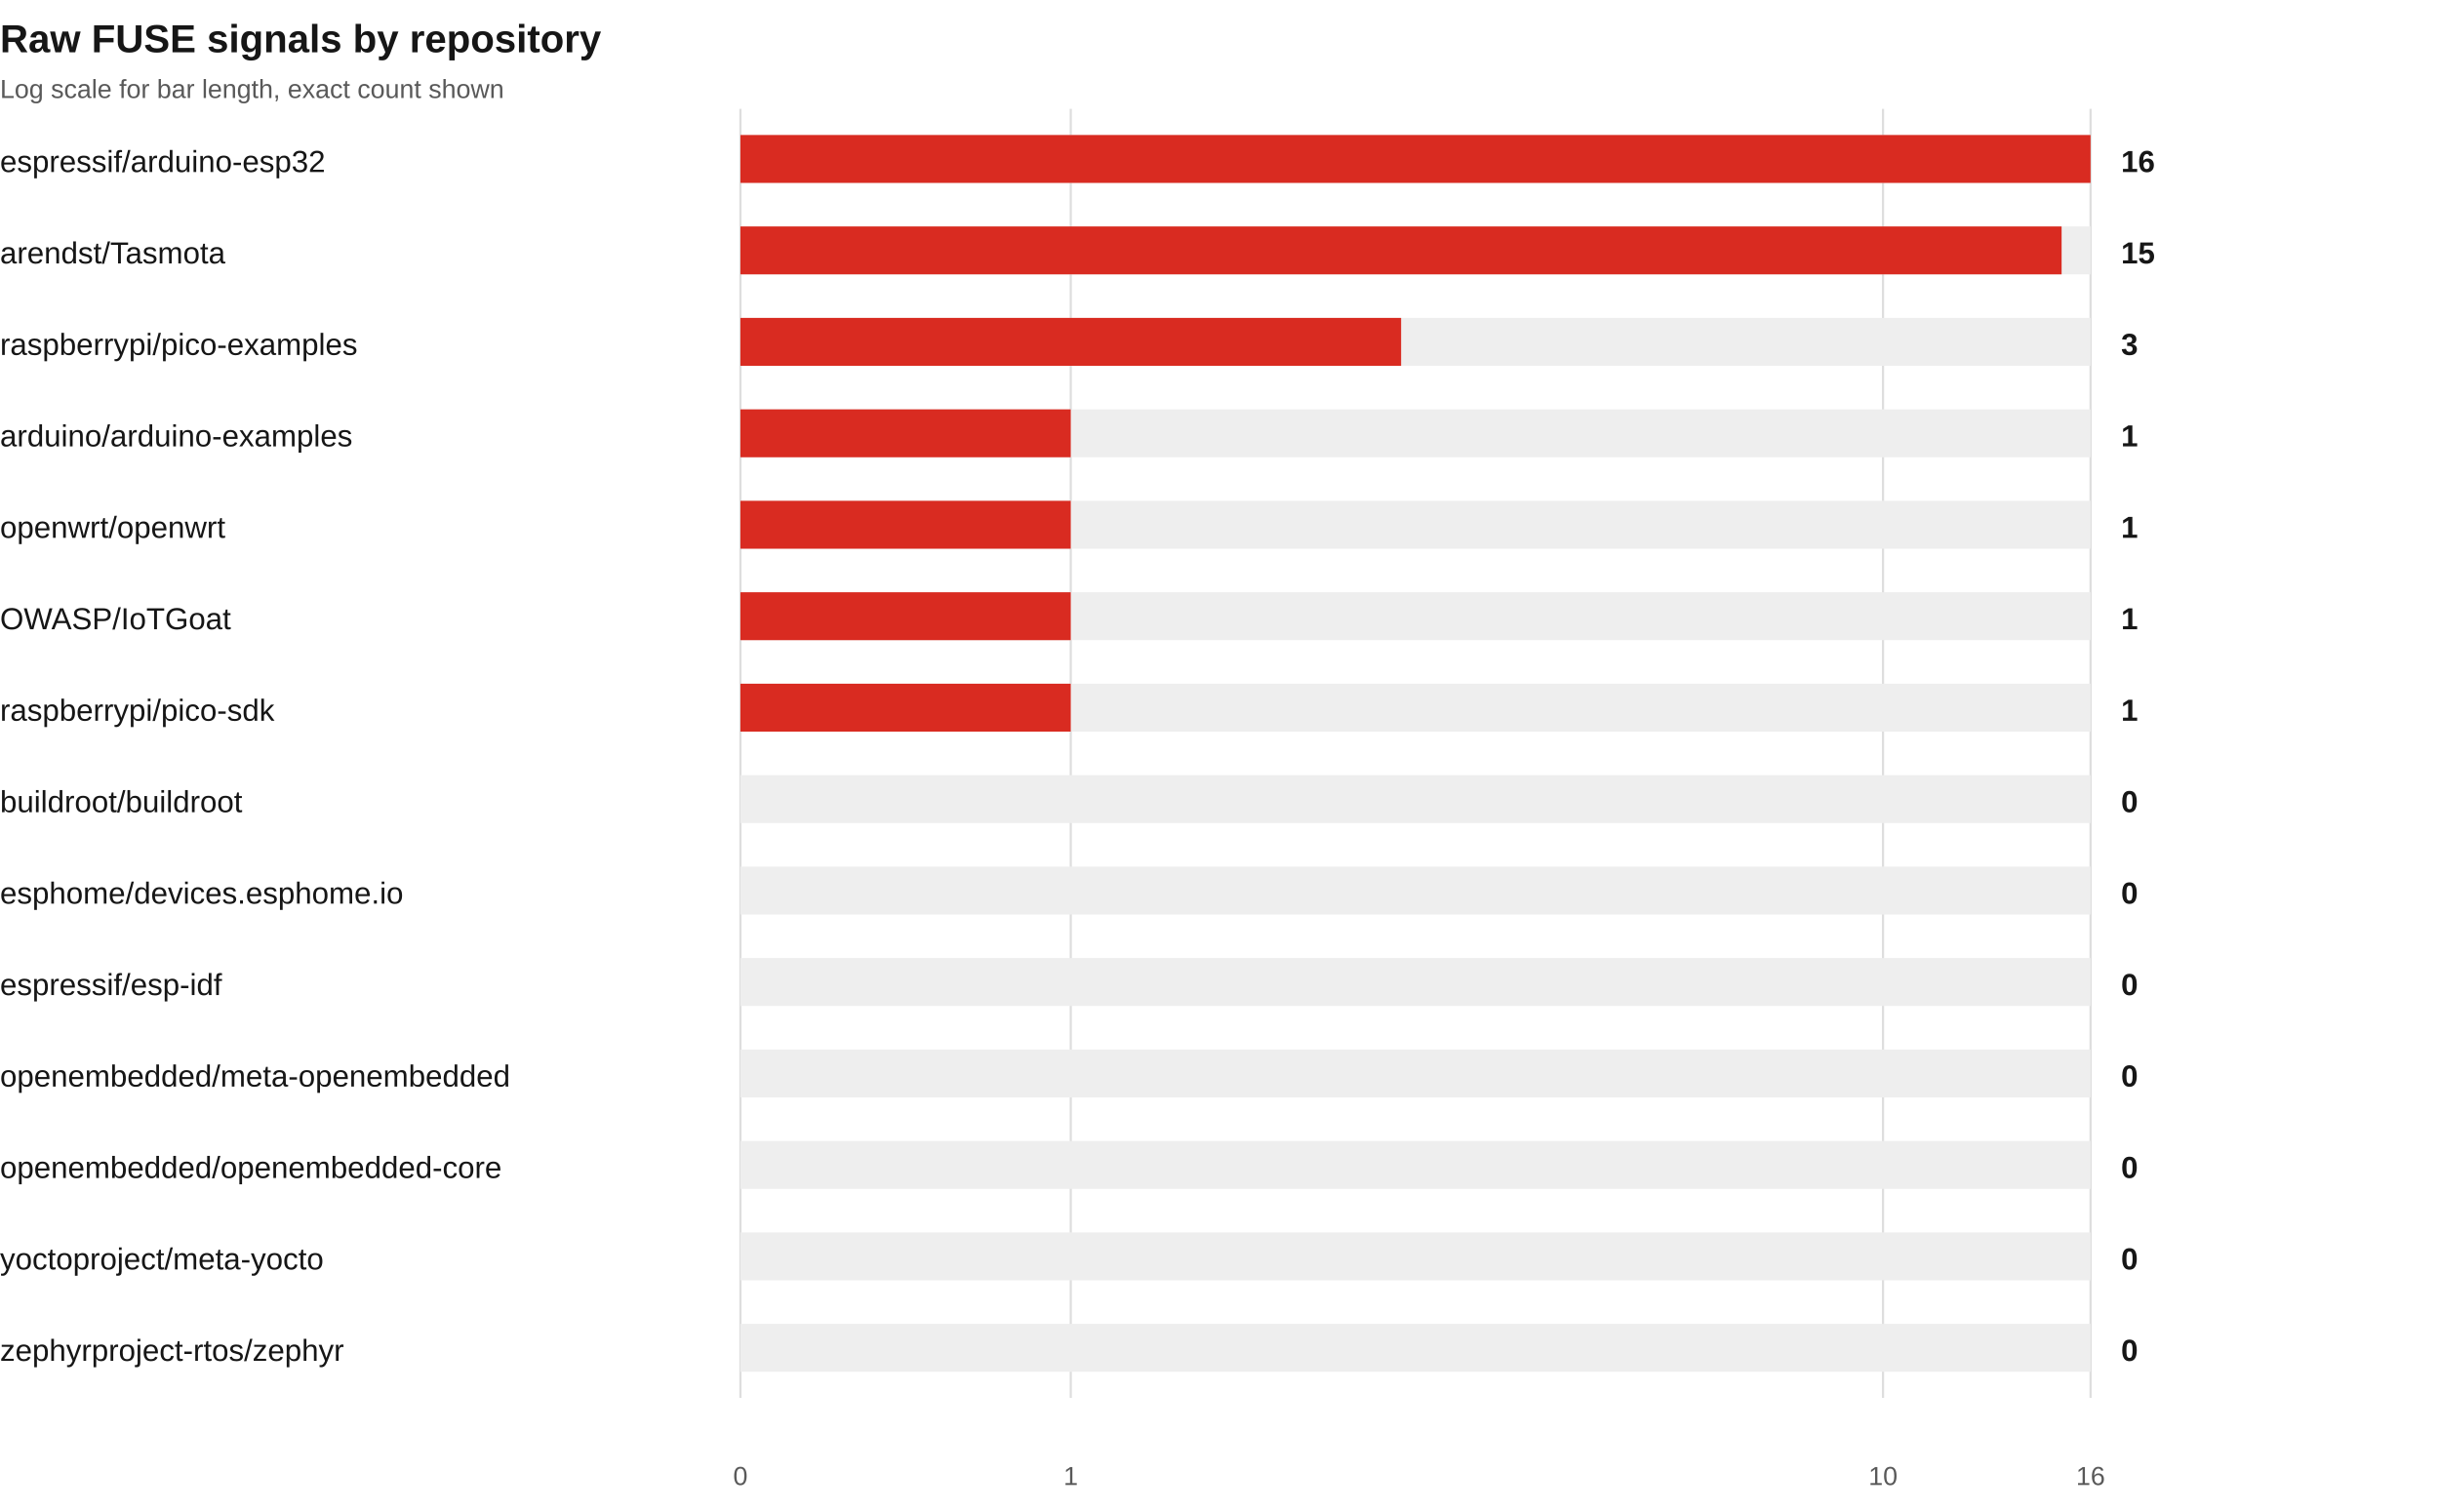
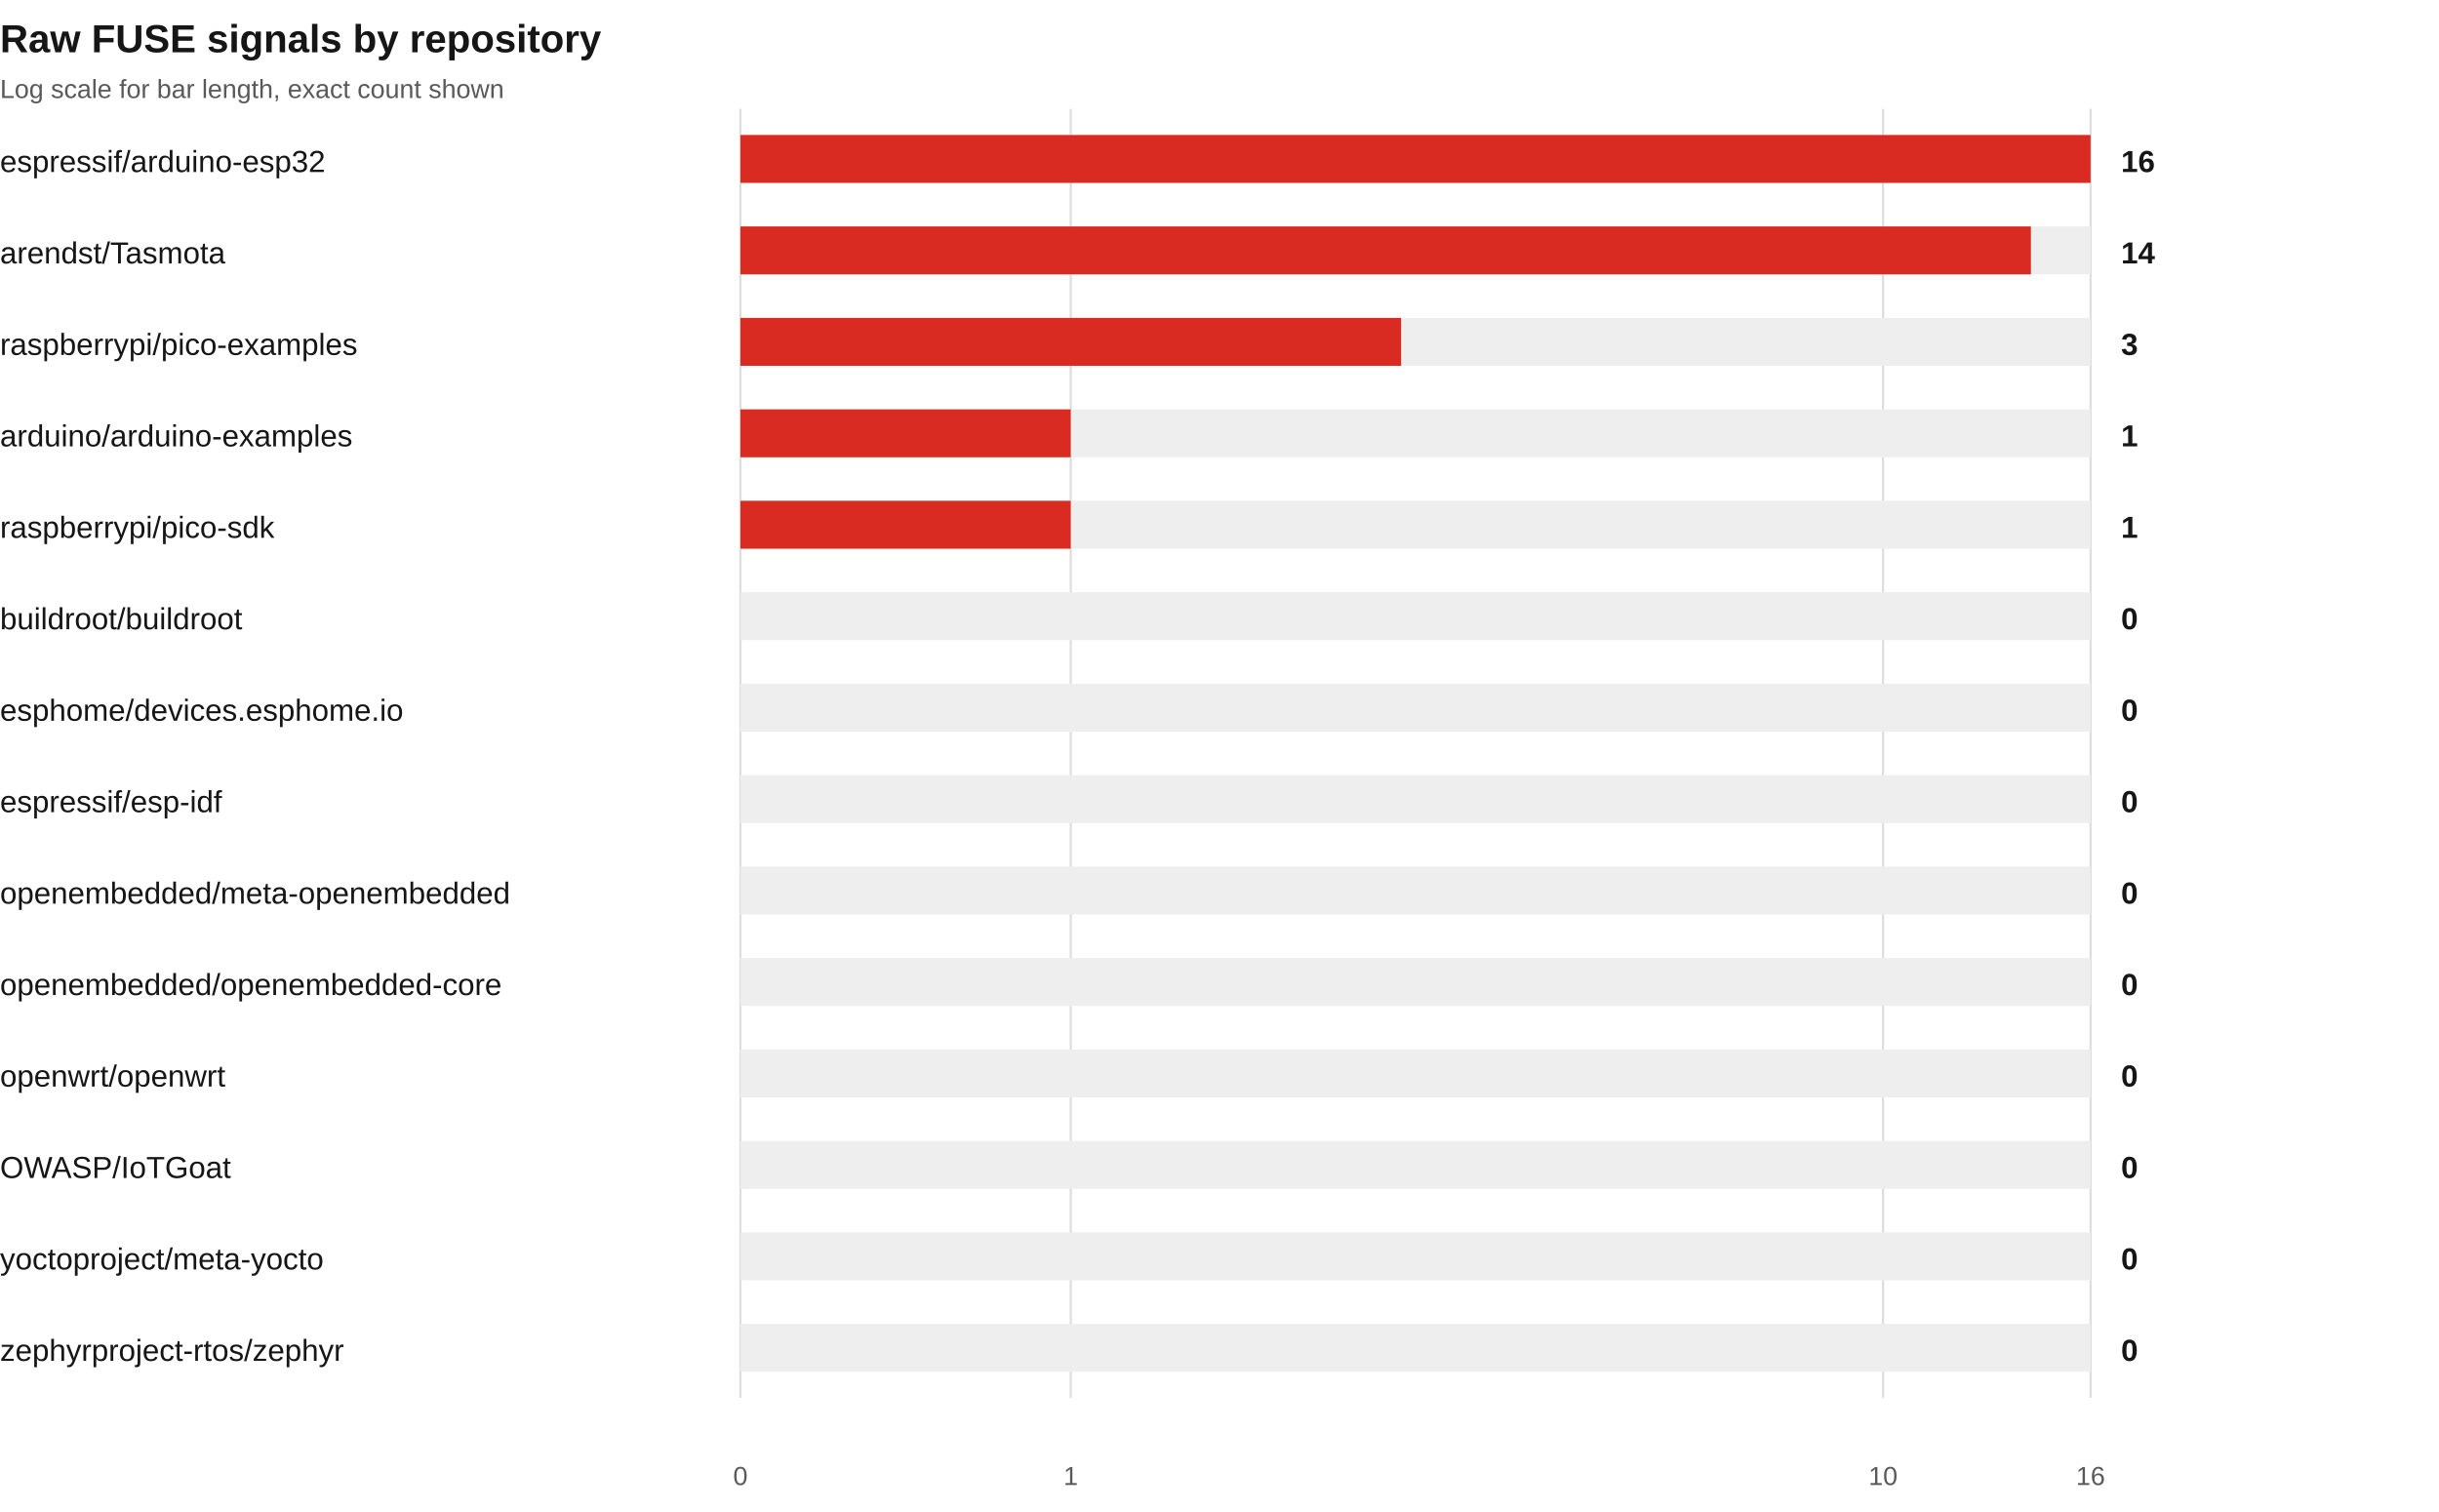
<svg xmlns="http://www.w3.org/2000/svg" viewBox="0 0 1120 694" role="img" aria-labelledby="title desc">
  <style>text{font-family:Arial,sans-serif;fill:#161616}.axis{fill:#595959;font-size:12px}.label{font-size:14px}.value{font-size:14px;font-weight:700}.grid{stroke:#dedede;stroke-width:1}.track{fill:#eeeeee}.bar{fill:#d92b21}</style>
  <text x="0" y="24" font-size="18" font-weight="700">Raw FUSE signals by repository</text>
  <text x="0" y="45" class="axis">Log scale for bar length, exact count shown</text>
  <line x1="340.0" y1="50" x2="340.0" y2="642" class="grid" />
  <text x="340.0" y="682" text-anchor="middle" class="axis">0</text>
  <line x1="491.7" y1="50" x2="491.7" y2="642" class="grid" />
  <text x="491.7" y="682" text-anchor="middle" class="axis">1</text>
  <line x1="864.7" y1="50" x2="864.7" y2="642" class="grid" />
  <text x="864.7" y="682" text-anchor="middle" class="axis">10</text>
  <line x1="960.0" y1="50" x2="960.0" y2="642" class="grid" />
  <text x="960.0" y="682" text-anchor="middle" class="axis">16</text>
  <text x="0" y="79" class="label">espressif/arduino-esp32</text>
  <rect x="340" y="62" width="620" height="22" class="track" />
  <rect x="340" y="62" width="620.0" height="22" class="bar" />
  <text x="974" y="79" class="value">16</text>
  <text x="0" y="121" class="label">arendst/Tasmota</text>
  <rect x="340" y="104" width="620" height="22" class="track" />
-   <rect x="340" y="104" width="606.7" height="22" class="bar" />
-   <text x="974" y="121" class="value">15</text>
+   <rect x="340" y="104" width="592.6" height="22" class="bar" />
+   <text x="974" y="121" class="value">14</text>
  <text x="0" y="163" class="label">raspberrypi/pico-examples</text>
  <rect x="340" y="146" width="620" height="22" class="track" />
  <rect x="340" y="146" width="303.4" height="22" class="bar" />
  <text x="974" y="163" class="value">3</text>
  <text x="0" y="205" class="label">arduino/arduino-examples</text>
  <rect x="340" y="188" width="620" height="22" class="track" />
  <rect x="340" y="188" width="151.7" height="22" class="bar" />
  <text x="974" y="205" class="value">1</text>
-   <text x="0" y="247" class="label">openwrt/openwrt</text>
+   <text x="0" y="247" class="label">raspberrypi/pico-sdk</text>
  <rect x="340" y="230" width="620" height="22" class="track" />
  <rect x="340" y="230" width="151.7" height="22" class="bar" />
  <text x="974" y="247" class="value">1</text>
-   <text x="0" y="289" class="label">OWASP/IoTGoat</text>
+   <text x="0" y="289" class="label">buildroot/buildroot</text>
  <rect x="340" y="272" width="620" height="22" class="track" />
-   <rect x="340" y="272" width="151.7" height="22" class="bar" />
-   <text x="974" y="289" class="value">1</text>
-   <text x="0" y="331" class="label">raspberrypi/pico-sdk</text>
+   <rect x="340" y="272" width="0.0" height="22" class="bar" />
+   <text x="974" y="289" class="value">0</text>
+   <text x="0" y="331" class="label">esphome/devices.esphome.io</text>
  <rect x="340" y="314" width="620" height="22" class="track" />
-   <rect x="340" y="314" width="151.7" height="22" class="bar" />
-   <text x="974" y="331" class="value">1</text>
-   <text x="0" y="373" class="label">buildroot/buildroot</text>
+   <rect x="340" y="314" width="0.0" height="22" class="bar" />
+   <text x="974" y="331" class="value">0</text>
+   <text x="0" y="373" class="label">espressif/esp-idf</text>
  <rect x="340" y="356" width="620" height="22" class="track" />
  <rect x="340" y="356" width="0.0" height="22" class="bar" />
  <text x="974" y="373" class="value">0</text>
-   <text x="0" y="415" class="label">esphome/devices.esphome.io</text>
+   <text x="0" y="415" class="label">openembedded/meta-openembedded</text>
  <rect x="340" y="398" width="620" height="22" class="track" />
  <rect x="340" y="398" width="0.0" height="22" class="bar" />
  <text x="974" y="415" class="value">0</text>
-   <text x="0" y="457" class="label">espressif/esp-idf</text>
+   <text x="0" y="457" class="label">openembedded/openembedded-core</text>
  <rect x="340" y="440" width="620" height="22" class="track" />
  <rect x="340" y="440" width="0.0" height="22" class="bar" />
  <text x="974" y="457" class="value">0</text>
-   <text x="0" y="499" class="label">openembedded/meta-openembedded</text>
+   <text x="0" y="499" class="label">openwrt/openwrt</text>
  <rect x="340" y="482" width="620" height="22" class="track" />
  <rect x="340" y="482" width="0.0" height="22" class="bar" />
  <text x="974" y="499" class="value">0</text>
-   <text x="0" y="541" class="label">openembedded/openembedded-core</text>
+   <text x="0" y="541" class="label">OWASP/IoTGoat</text>
  <rect x="340" y="524" width="620" height="22" class="track" />
  <rect x="340" y="524" width="0.0" height="22" class="bar" />
  <text x="974" y="541" class="value">0</text>
  <text x="0" y="583" class="label">yoctoproject/meta-yocto</text>
  <rect x="340" y="566" width="620" height="22" class="track" />
  <rect x="340" y="566" width="0.0" height="22" class="bar" />
  <text x="974" y="583" class="value">0</text>
  <text x="0" y="625" class="label">zephyrproject-rtos/zephyr</text>
  <rect x="340" y="608" width="620" height="22" class="track" />
  <rect x="340" y="608" width="0.0" height="22" class="bar" />
  <text x="974" y="625" class="value">0</text>
</svg>
